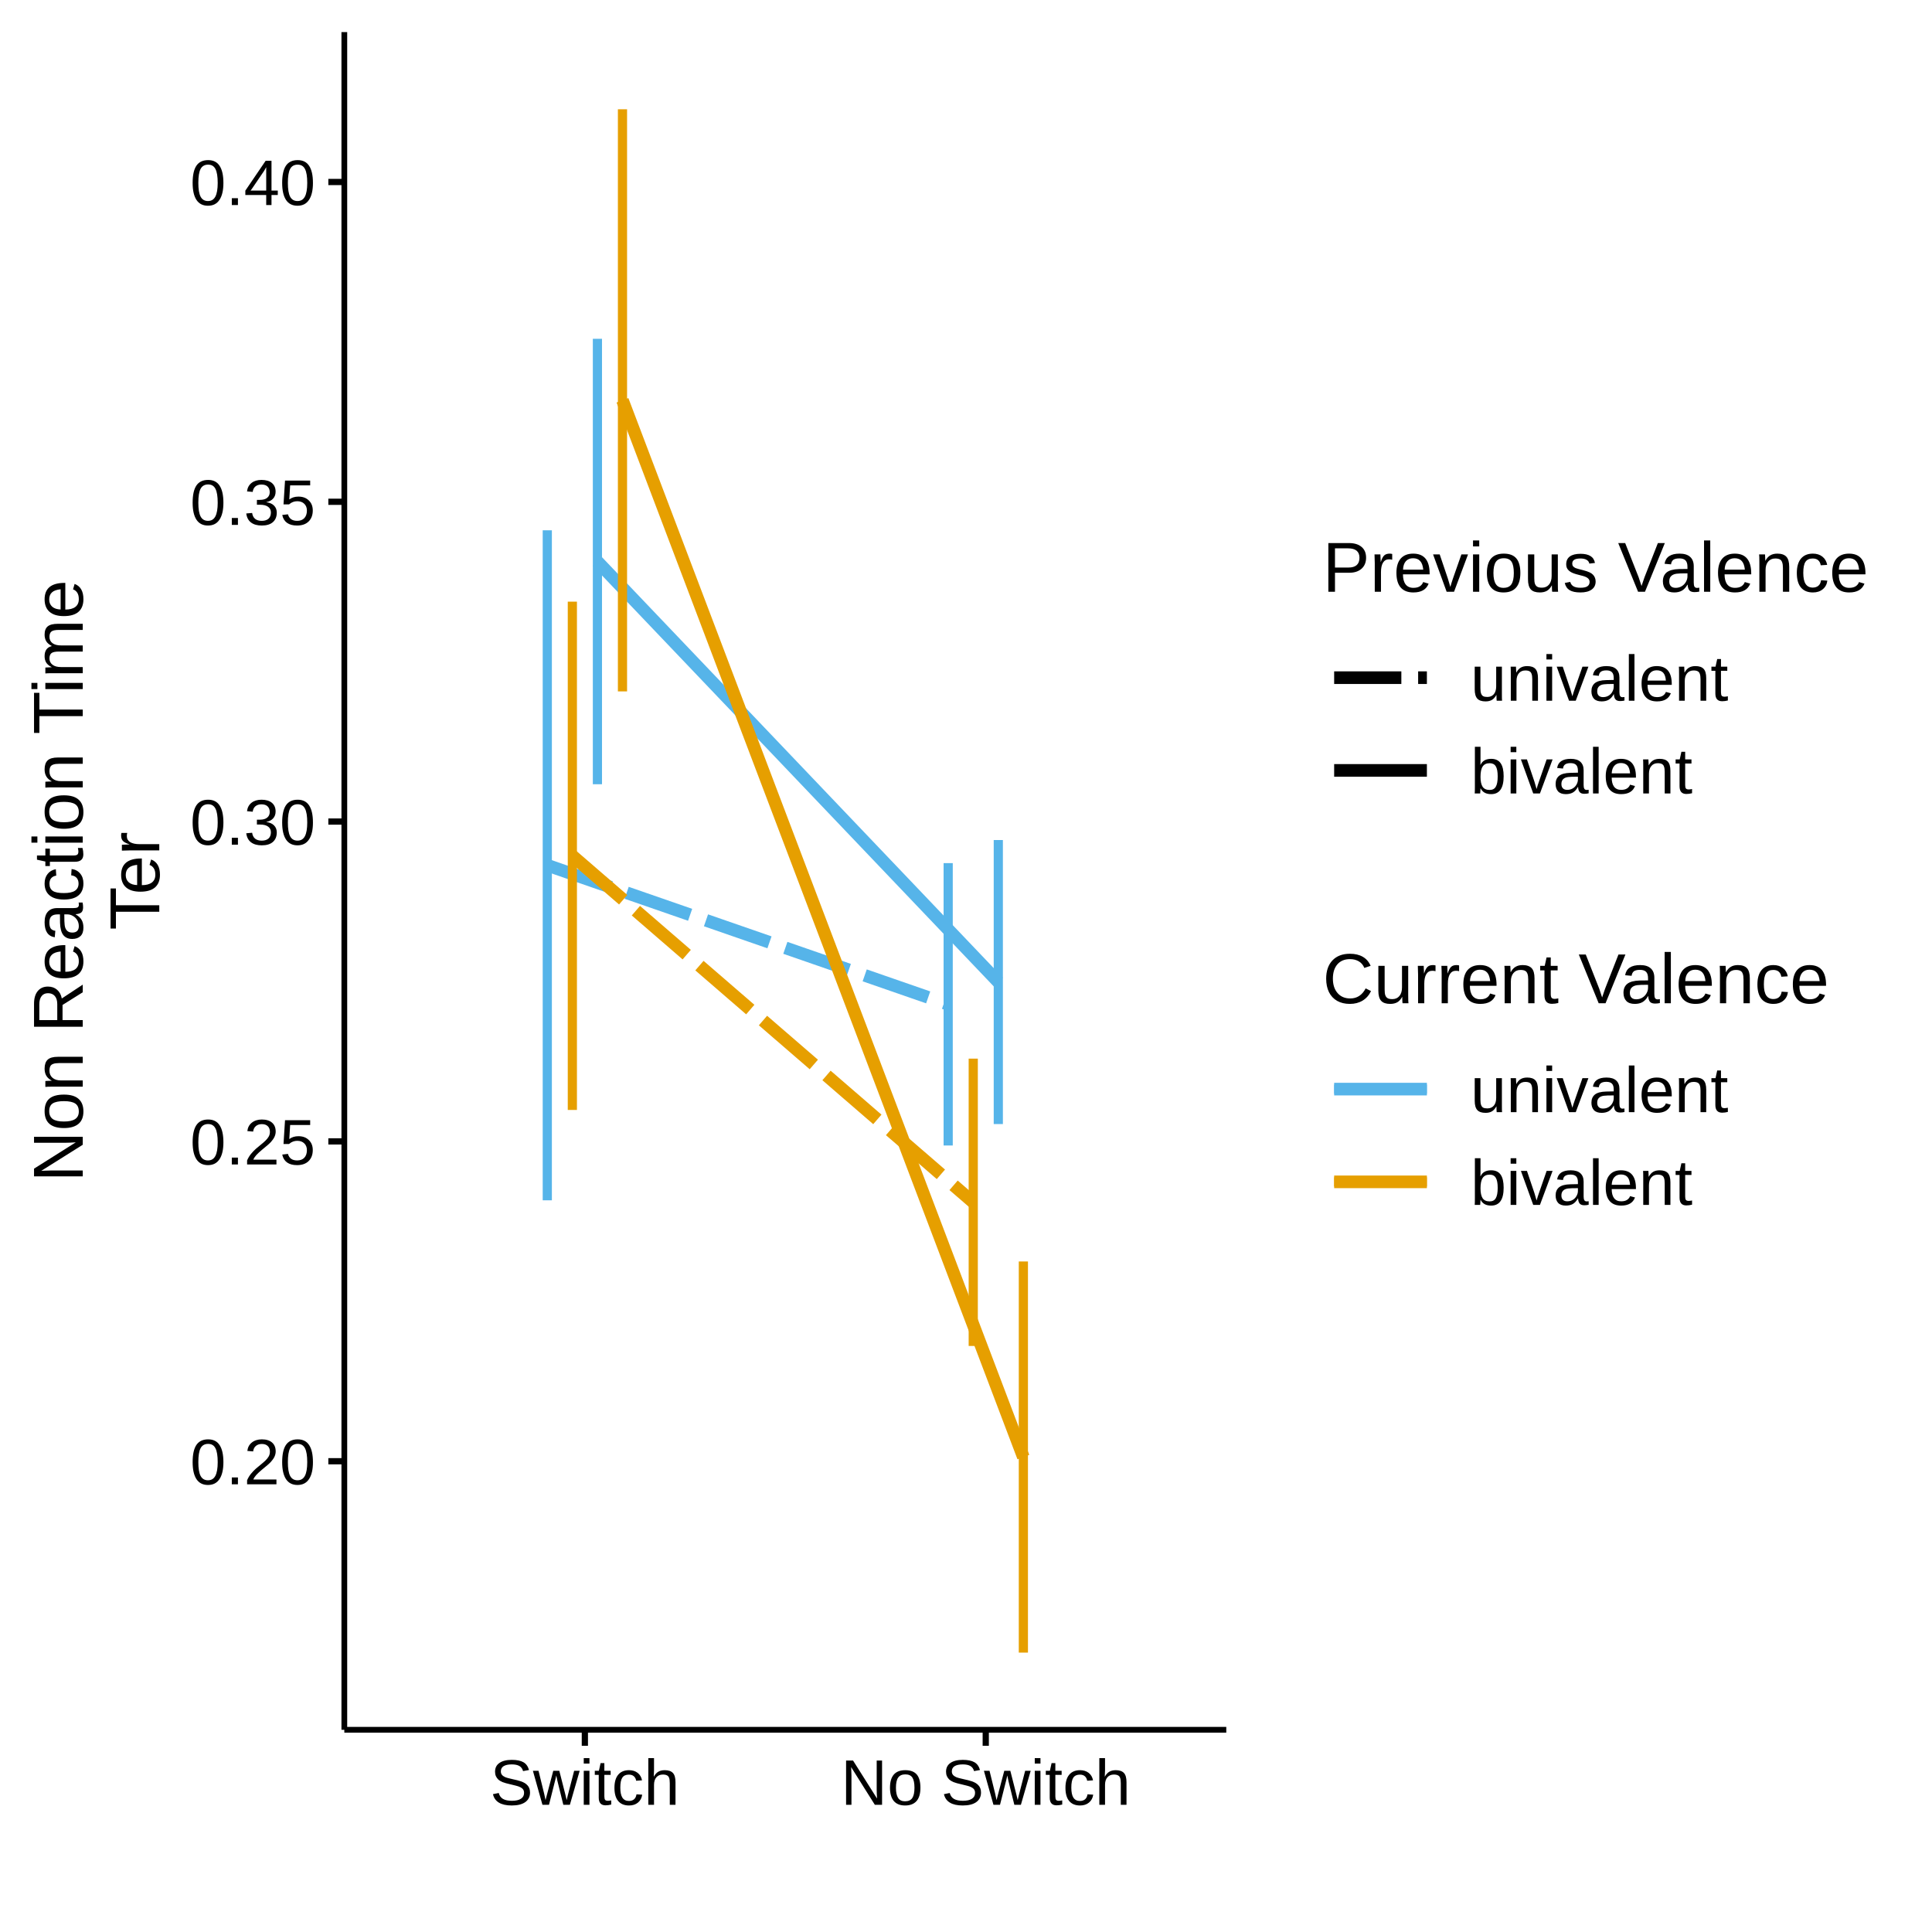
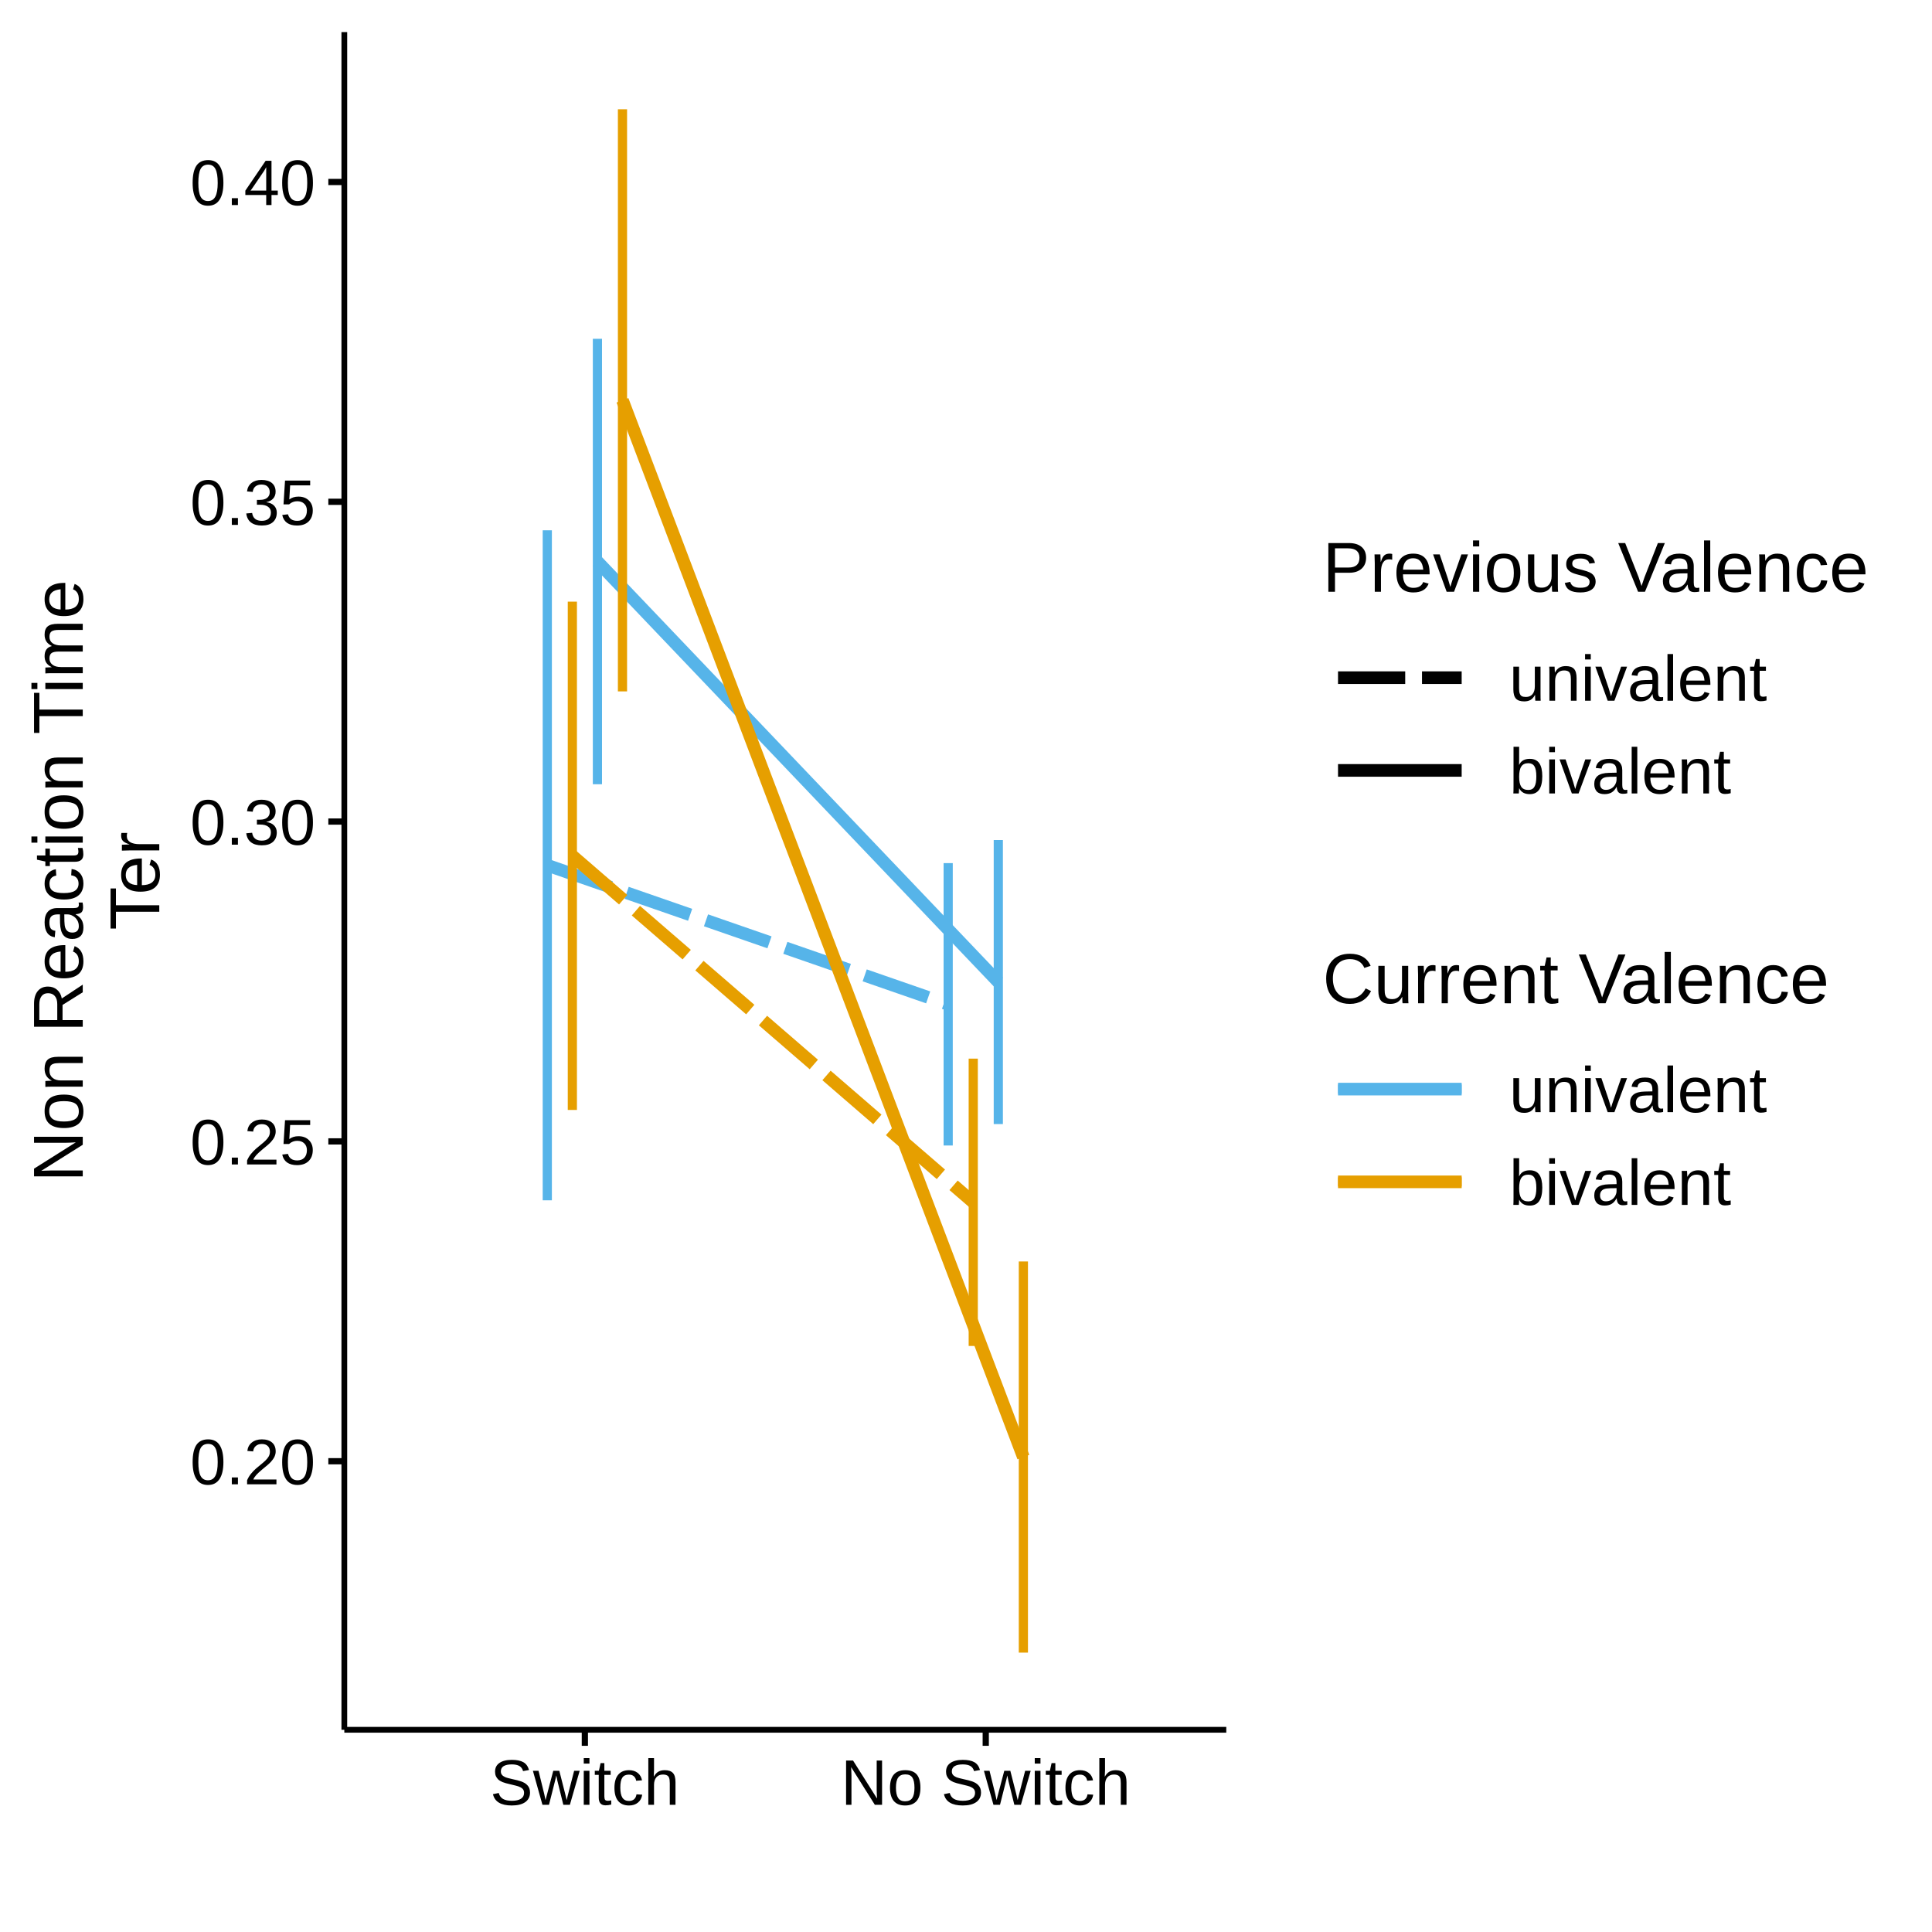
<svg xmlns="http://www.w3.org/2000/svg" width="360.00pt" height="360.00pt" viewBox="0 0 360.00 360.00">
  <g class="svglite">
    <defs>
      <style type="text/css">
    .svglite line, .svglite polyline, .svglite polygon, .svglite path, .svglite rect, .svglite circle {
      fill: none;
      stroke: #000000;
      stroke-linecap: round;
      stroke-linejoin: round;
      stroke-miterlimit: 10.00;
    }
    .svglite text {
      white-space: pre;
    }
    .svglite g.glyphgroup path {
      fill: inherit;
      stroke: none;
    }
  </style>
    </defs>
    <rect width="100%" height="100%" style="stroke: none; fill: #FFFFFF;" />
    <defs>
      <clipPath id="cpMC4wMHwzNjAuMDB8MC4wMHwzNjAuMDA=">
        <rect x="0.00" y="0.00" width="360.00" height="360.00" />
      </clipPath>
    </defs>
    <g clip-path="url(#cpMC4wMHwzNjAuMDB8MC4wMHwzNjAuMDA=)">
      <rect x="0.00" y="0.00" width="360.00" height="360.00" style="stroke-width: 1.16; stroke: #FFFFFF; fill: #FFFFFF;" />
    </g>
    <defs>
      <clipPath id="cpNjQuMTZ8MjI4LjUwfDUuOTh8MzIyLjMy">
        <rect x="64.16" y="5.98" width="164.34" height="316.34" />
      </clipPath>
    </defs>
    <g clip-path="url(#cpNjQuMTZ8MjI4LjUwfDUuOTh8MzIyLjMy)">
      <rect x="64.16" y="5.98" width="164.34" height="316.34" style="stroke-width: 1.16; stroke: none; fill: #FFFFFF;" />
      <polyline points="101.98,161.23 176.68,187.14 " style="stroke-width: 2.35; stroke: #56B4E9; stroke-dasharray: 12.52,3.13; stroke-linecap: butt;" />
      <polyline points="106.65,159.46 181.35,224.03 " style="stroke-width: 2.35; stroke: #E69F00; stroke-dasharray: 12.52,3.13; stroke-linecap: butt;" />
      <polyline points="111.32,104.63 186.02,182.99 " style="stroke-width: 2.35; stroke: #56B4E9; stroke-linecap: butt;" />
      <polyline points="115.99,74.59 190.69,271.50 " style="stroke-width: 2.35; stroke: #E69F00; stroke-linecap: butt;" />
      <polyline points="176.68,213.45 176.68,213.45 " style="stroke-width: 1.71; stroke: #56B4E9; stroke-linecap: butt;" />
      <polyline points="176.68,213.45 176.68,160.83 " style="stroke-width: 1.71; stroke: #56B4E9; stroke-linecap: butt;" />
      <polyline points="176.68,160.83 176.68,160.83 " style="stroke-width: 1.71; stroke: #56B4E9; stroke-linecap: butt;" />
      <polyline points="101.98,223.66 101.98,223.66 " style="stroke-width: 1.71; stroke: #56B4E9; stroke-linecap: butt;" />
      <polyline points="101.98,223.66 101.98,98.81 " style="stroke-width: 1.71; stroke: #56B4E9; stroke-linecap: butt;" />
      <polyline points="101.98,98.81 101.98,98.81 " style="stroke-width: 1.71; stroke: #56B4E9; stroke-linecap: butt;" />
      <polyline points="186.02,209.45 186.02,209.45 " style="stroke-width: 1.71; stroke: #56B4E9; stroke-linecap: butt;" />
      <polyline points="186.02,209.45 186.02,156.53 " style="stroke-width: 1.71; stroke: #56B4E9; stroke-linecap: butt;" />
      <polyline points="186.02,156.53 186.02,156.53 " style="stroke-width: 1.71; stroke: #56B4E9; stroke-linecap: butt;" />
      <polyline points="111.32,146.13 111.32,146.13 " style="stroke-width: 1.71; stroke: #56B4E9; stroke-linecap: butt;" />
      <polyline points="111.32,146.13 111.32,63.13 " style="stroke-width: 1.71; stroke: #56B4E9; stroke-linecap: butt;" />
      <polyline points="111.32,63.13 111.32,63.13 " style="stroke-width: 1.71; stroke: #56B4E9; stroke-linecap: butt;" />
      <polyline points="181.35,250.80 181.35,250.80 " style="stroke-width: 1.71; stroke: #E69F00; stroke-linecap: butt;" />
      <polyline points="181.35,250.80 181.35,197.26 " style="stroke-width: 1.71; stroke: #E69F00; stroke-linecap: butt;" />
      <polyline points="181.35,197.26 181.35,197.26 " style="stroke-width: 1.71; stroke: #E69F00; stroke-linecap: butt;" />
      <polyline points="106.65,206.82 106.65,206.82 " style="stroke-width: 1.71; stroke: #E69F00; stroke-linecap: butt;" />
      <polyline points="106.65,206.82 106.65,112.11 " style="stroke-width: 1.71; stroke: #E69F00; stroke-linecap: butt;" />
      <polyline points="106.65,112.11 106.65,112.11 " style="stroke-width: 1.71; stroke: #E69F00; stroke-linecap: butt;" />
      <polyline points="190.69,307.94 190.69,307.94 " style="stroke-width: 1.71; stroke: #E69F00; stroke-linecap: butt;" />
      <polyline points="190.69,307.94 190.69,235.06 " style="stroke-width: 1.71; stroke: #E69F00; stroke-linecap: butt;" />
      <polyline points="190.69,235.06 190.69,235.06 " style="stroke-width: 1.71; stroke: #E69F00; stroke-linecap: butt;" />
      <polyline points="115.99,128.83 115.99,128.83 " style="stroke-width: 1.71; stroke: #E69F00; stroke-linecap: butt;" />
      <polyline points="115.99,128.83 115.99,20.36 " style="stroke-width: 1.71; stroke: #E69F00; stroke-linecap: butt;" />
      <polyline points="115.99,20.36 115.99,20.36 " style="stroke-width: 1.71; stroke: #E69F00; stroke-linecap: butt;" />
    </g>
    <g clip-path="url(#cpMC4wMHwzNjAuMDB8MC4wMHwzNjAuMDA=)">
      <polyline points="64.16,322.32 64.16,5.98 " style="stroke-width: 1.07; stroke-linecap: butt;" />
      <text x="58.78" y="276.58" text-anchor="end" style="font-size: 12.00px; font-family: &quot;Arial&quot;;" textLength="23.34px" lengthAdjust="spacingAndGlyphs">0.20</text>
      <text x="58.78" y="216.98" text-anchor="end" style="font-size: 12.00px; font-family: &quot;Arial&quot;;" textLength="23.34px" lengthAdjust="spacingAndGlyphs">0.25</text>
      <text x="58.78" y="157.39" text-anchor="end" style="font-size: 12.00px; font-family: &quot;Arial&quot;;" textLength="23.34px" lengthAdjust="spacingAndGlyphs">0.30</text>
      <text x="58.78" y="97.80" text-anchor="end" style="font-size: 12.00px; font-family: &quot;Arial&quot;;" textLength="23.34px" lengthAdjust="spacingAndGlyphs">0.35</text>
      <text x="58.78" y="38.21" text-anchor="end" style="font-size: 12.00px; font-family: &quot;Arial&quot;;" textLength="23.34px" lengthAdjust="spacingAndGlyphs">0.40</text>
      <polyline points="61.18,272.28 64.16,272.28 " style="stroke-width: 1.16; stroke-linecap: butt;" />
      <polyline points="61.18,212.68 64.16,212.68 " style="stroke-width: 1.16; stroke-linecap: butt;" />
      <polyline points="61.18,153.09 64.16,153.09 " style="stroke-width: 1.16; stroke-linecap: butt;" />
      <polyline points="61.18,93.50 64.16,93.50 " style="stroke-width: 1.16; stroke-linecap: butt;" />
      <polyline points="61.18,33.91 64.16,33.91 " style="stroke-width: 1.16; stroke-linecap: butt;" />
      <polyline points="64.16,322.32 228.50,322.32 " style="stroke-width: 1.07; stroke-linecap: butt;" />
      <polyline points="108.98,325.31 108.98,322.32 " style="stroke-width: 1.16; stroke-linecap: butt;" />
      <polyline points="183.68,325.31 183.68,322.32 " style="stroke-width: 1.16; stroke-linecap: butt;" />
      <text x="108.98" y="336.30" text-anchor="middle" style="font-size: 12.00px; font-family: &quot;Arial&quot;;" textLength="35.34px" lengthAdjust="spacingAndGlyphs">Switch</text>
      <text x="183.68" y="336.30" text-anchor="middle" style="font-size: 12.00px; font-family: &quot;Arial&quot;;" textLength="54.02px" lengthAdjust="spacingAndGlyphs">No Switch</text>
      <text transform="translate(15.42,164.15) rotate(-90)" text-anchor="middle" style="font-size: 13.20px; font-family: &quot;Arial&quot;;" textLength="112.12px" lengthAdjust="spacingAndGlyphs">Non Reaction Time</text>
      <text transform="translate(29.68,164.15) rotate(-90)" text-anchor="middle" style="font-size: 13.20px; font-family: &quot;Arial&quot;;" textLength="18.31px" lengthAdjust="spacingAndGlyphs">Ter</text>
      <rect x="240.46" y="93.46" width="113.56" height="64.71" style="stroke-width: 1.16; stroke: none; fill: #FFFFFF;" />
      <text x="246.44" y="110.27" style="font-size: 13.20px; font-family: &quot;Arial&quot;;" textLength="101.61px" lengthAdjust="spacingAndGlyphs">Previous Valence</text>
-       <rect x="246.44" y="117.63" width="21.60" height="17.28" style="stroke-width: 1.16; stroke: none; fill: #FFFFFF;" />
-       <line x1="248.60" y1="126.27" x2="265.88" y2="126.27" style="stroke-width: 2.35; stroke-dasharray: 12.52,3.13; stroke-linecap: butt;" />
-       <rect x="246.44" y="134.91" width="21.60" height="17.28" style="stroke-width: 1.16; stroke: none; fill: #FFFFFF;" />
-       <line x1="248.60" y1="143.55" x2="265.88" y2="143.55" style="stroke-width: 2.35; stroke-linecap: butt;" />
-       <text x="274.01" y="130.57" style="font-size: 12.00px; font-family: &quot;Arial&quot;;" textLength="48.03px" lengthAdjust="spacingAndGlyphs">univalent</text>
-       <text x="274.01" y="147.85" style="font-size: 12.00px; font-family: &quot;Arial&quot;;" textLength="41.36px" lengthAdjust="spacingAndGlyphs">bivalent</text>
+       <rect x="246.44" y="117.63" width="28.80" height="17.28" style="stroke-width: 1.16; stroke: none; fill: #FFFFFF;" />
+       <line x1="249.32" y1="126.27" x2="272.36" y2="126.27" style="stroke-width: 2.35; stroke-dasharray: 12.52,3.13; stroke-linecap: butt;" />
+       <rect x="246.44" y="134.91" width="28.80" height="17.28" style="stroke-width: 1.16; stroke: none; fill: #FFFFFF;" />
+       <line x1="249.32" y1="143.55" x2="272.36" y2="143.55" style="stroke-width: 2.35; stroke-linecap: butt;" />
+       <text x="281.21" y="130.57" style="font-size: 12.00px; font-family: &quot;Arial&quot;;" textLength="48.03px" lengthAdjust="spacingAndGlyphs">univalent</text>
+       <text x="281.21" y="147.85" style="font-size: 12.00px; font-family: &quot;Arial&quot;;" textLength="41.36px" lengthAdjust="spacingAndGlyphs">bivalent</text>
      <rect x="240.46" y="170.13" width="106.22" height="64.71" style="stroke-width: 1.16; stroke: none; fill: #FFFFFF;" />
      <text x="246.44" y="186.94" style="font-size: 13.20px; font-family: &quot;Arial&quot;;" textLength="94.27px" lengthAdjust="spacingAndGlyphs">Current Valence</text>
-       <rect x="246.44" y="194.30" width="21.60" height="17.28" style="stroke-width: 1.16; stroke: none; fill: #FFFFFF;" />
-       <line x1="248.60" y1="202.94" x2="265.88" y2="202.94" style="stroke-width: 2.35; stroke: #56B4E9; stroke-linecap: butt;" />
-       <line x1="248.60" y1="202.94" x2="265.88" y2="202.94" style="stroke-width: 1.71; stroke: #56B4E9; stroke-linecap: butt;" />
-       <rect x="246.44" y="211.58" width="21.60" height="17.28" style="stroke-width: 1.16; stroke: none; fill: #FFFFFF;" />
-       <line x1="248.60" y1="220.22" x2="265.88" y2="220.22" style="stroke-width: 2.35; stroke: #E69F00; stroke-linecap: butt;" />
-       <line x1="248.60" y1="220.22" x2="265.88" y2="220.22" style="stroke-width: 1.71; stroke: #E69F00; stroke-linecap: butt;" />
-       <text x="274.01" y="207.24" style="font-size: 12.00px; font-family: &quot;Arial&quot;;" textLength="48.03px" lengthAdjust="spacingAndGlyphs">univalent</text>
-       <text x="274.01" y="224.52" style="font-size: 12.00px; font-family: &quot;Arial&quot;;" textLength="41.36px" lengthAdjust="spacingAndGlyphs">bivalent</text>
+       <rect x="246.44" y="194.30" width="28.80" height="17.28" style="stroke-width: 1.16; stroke: none; fill: #FFFFFF;" />
+       <line x1="249.32" y1="202.94" x2="272.36" y2="202.94" style="stroke-width: 2.35; stroke: #56B4E9; stroke-linecap: butt;" />
+       <line x1="249.32" y1="202.94" x2="272.36" y2="202.94" style="stroke-width: 1.71; stroke: #56B4E9; stroke-linecap: butt;" />
+       <rect x="246.44" y="211.58" width="28.80" height="17.28" style="stroke-width: 1.16; stroke: none; fill: #FFFFFF;" />
+       <line x1="249.32" y1="220.22" x2="272.36" y2="220.22" style="stroke-width: 2.35; stroke: #E69F00; stroke-linecap: butt;" />
+       <line x1="249.32" y1="220.22" x2="272.36" y2="220.22" style="stroke-width: 1.71; stroke: #E69F00; stroke-linecap: butt;" />
+       <text x="281.21" y="207.24" style="font-size: 12.00px; font-family: &quot;Arial&quot;;" textLength="48.03px" lengthAdjust="spacingAndGlyphs">univalent</text>
+       <text x="281.21" y="224.52" style="font-size: 12.00px; font-family: &quot;Arial&quot;;" textLength="41.36px" lengthAdjust="spacingAndGlyphs">bivalent</text>
    </g>
  </g>
</svg>
